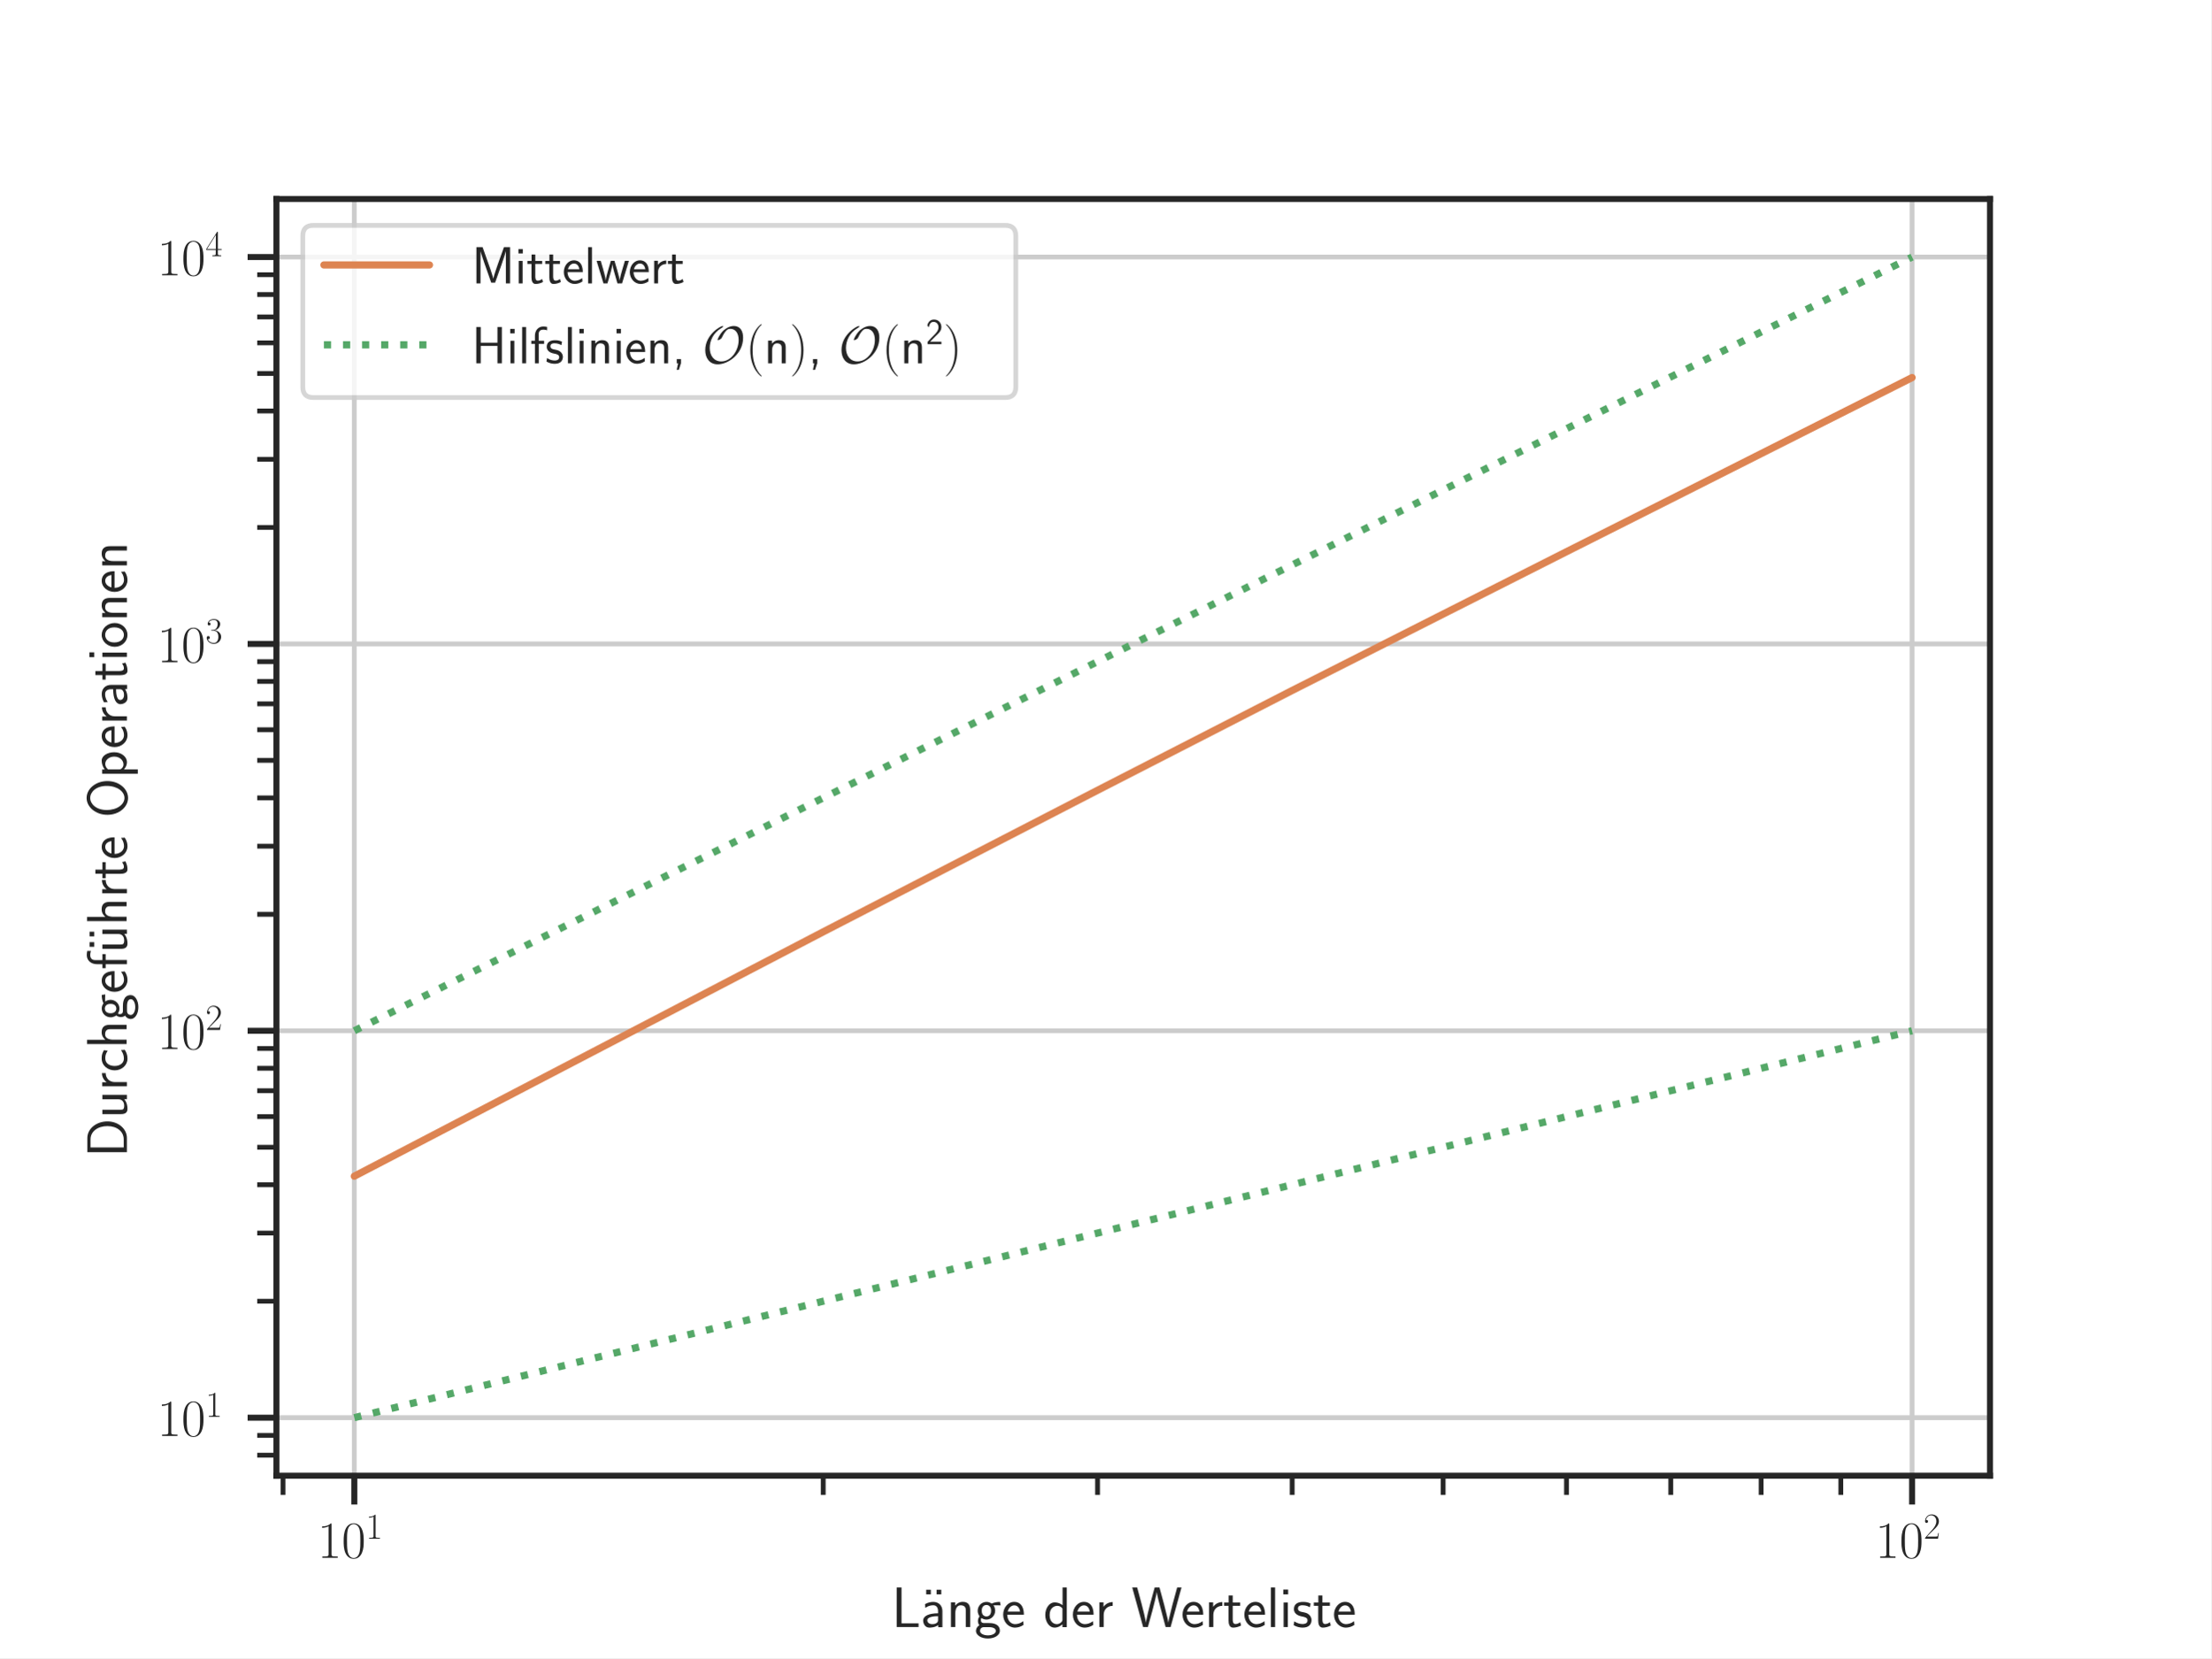
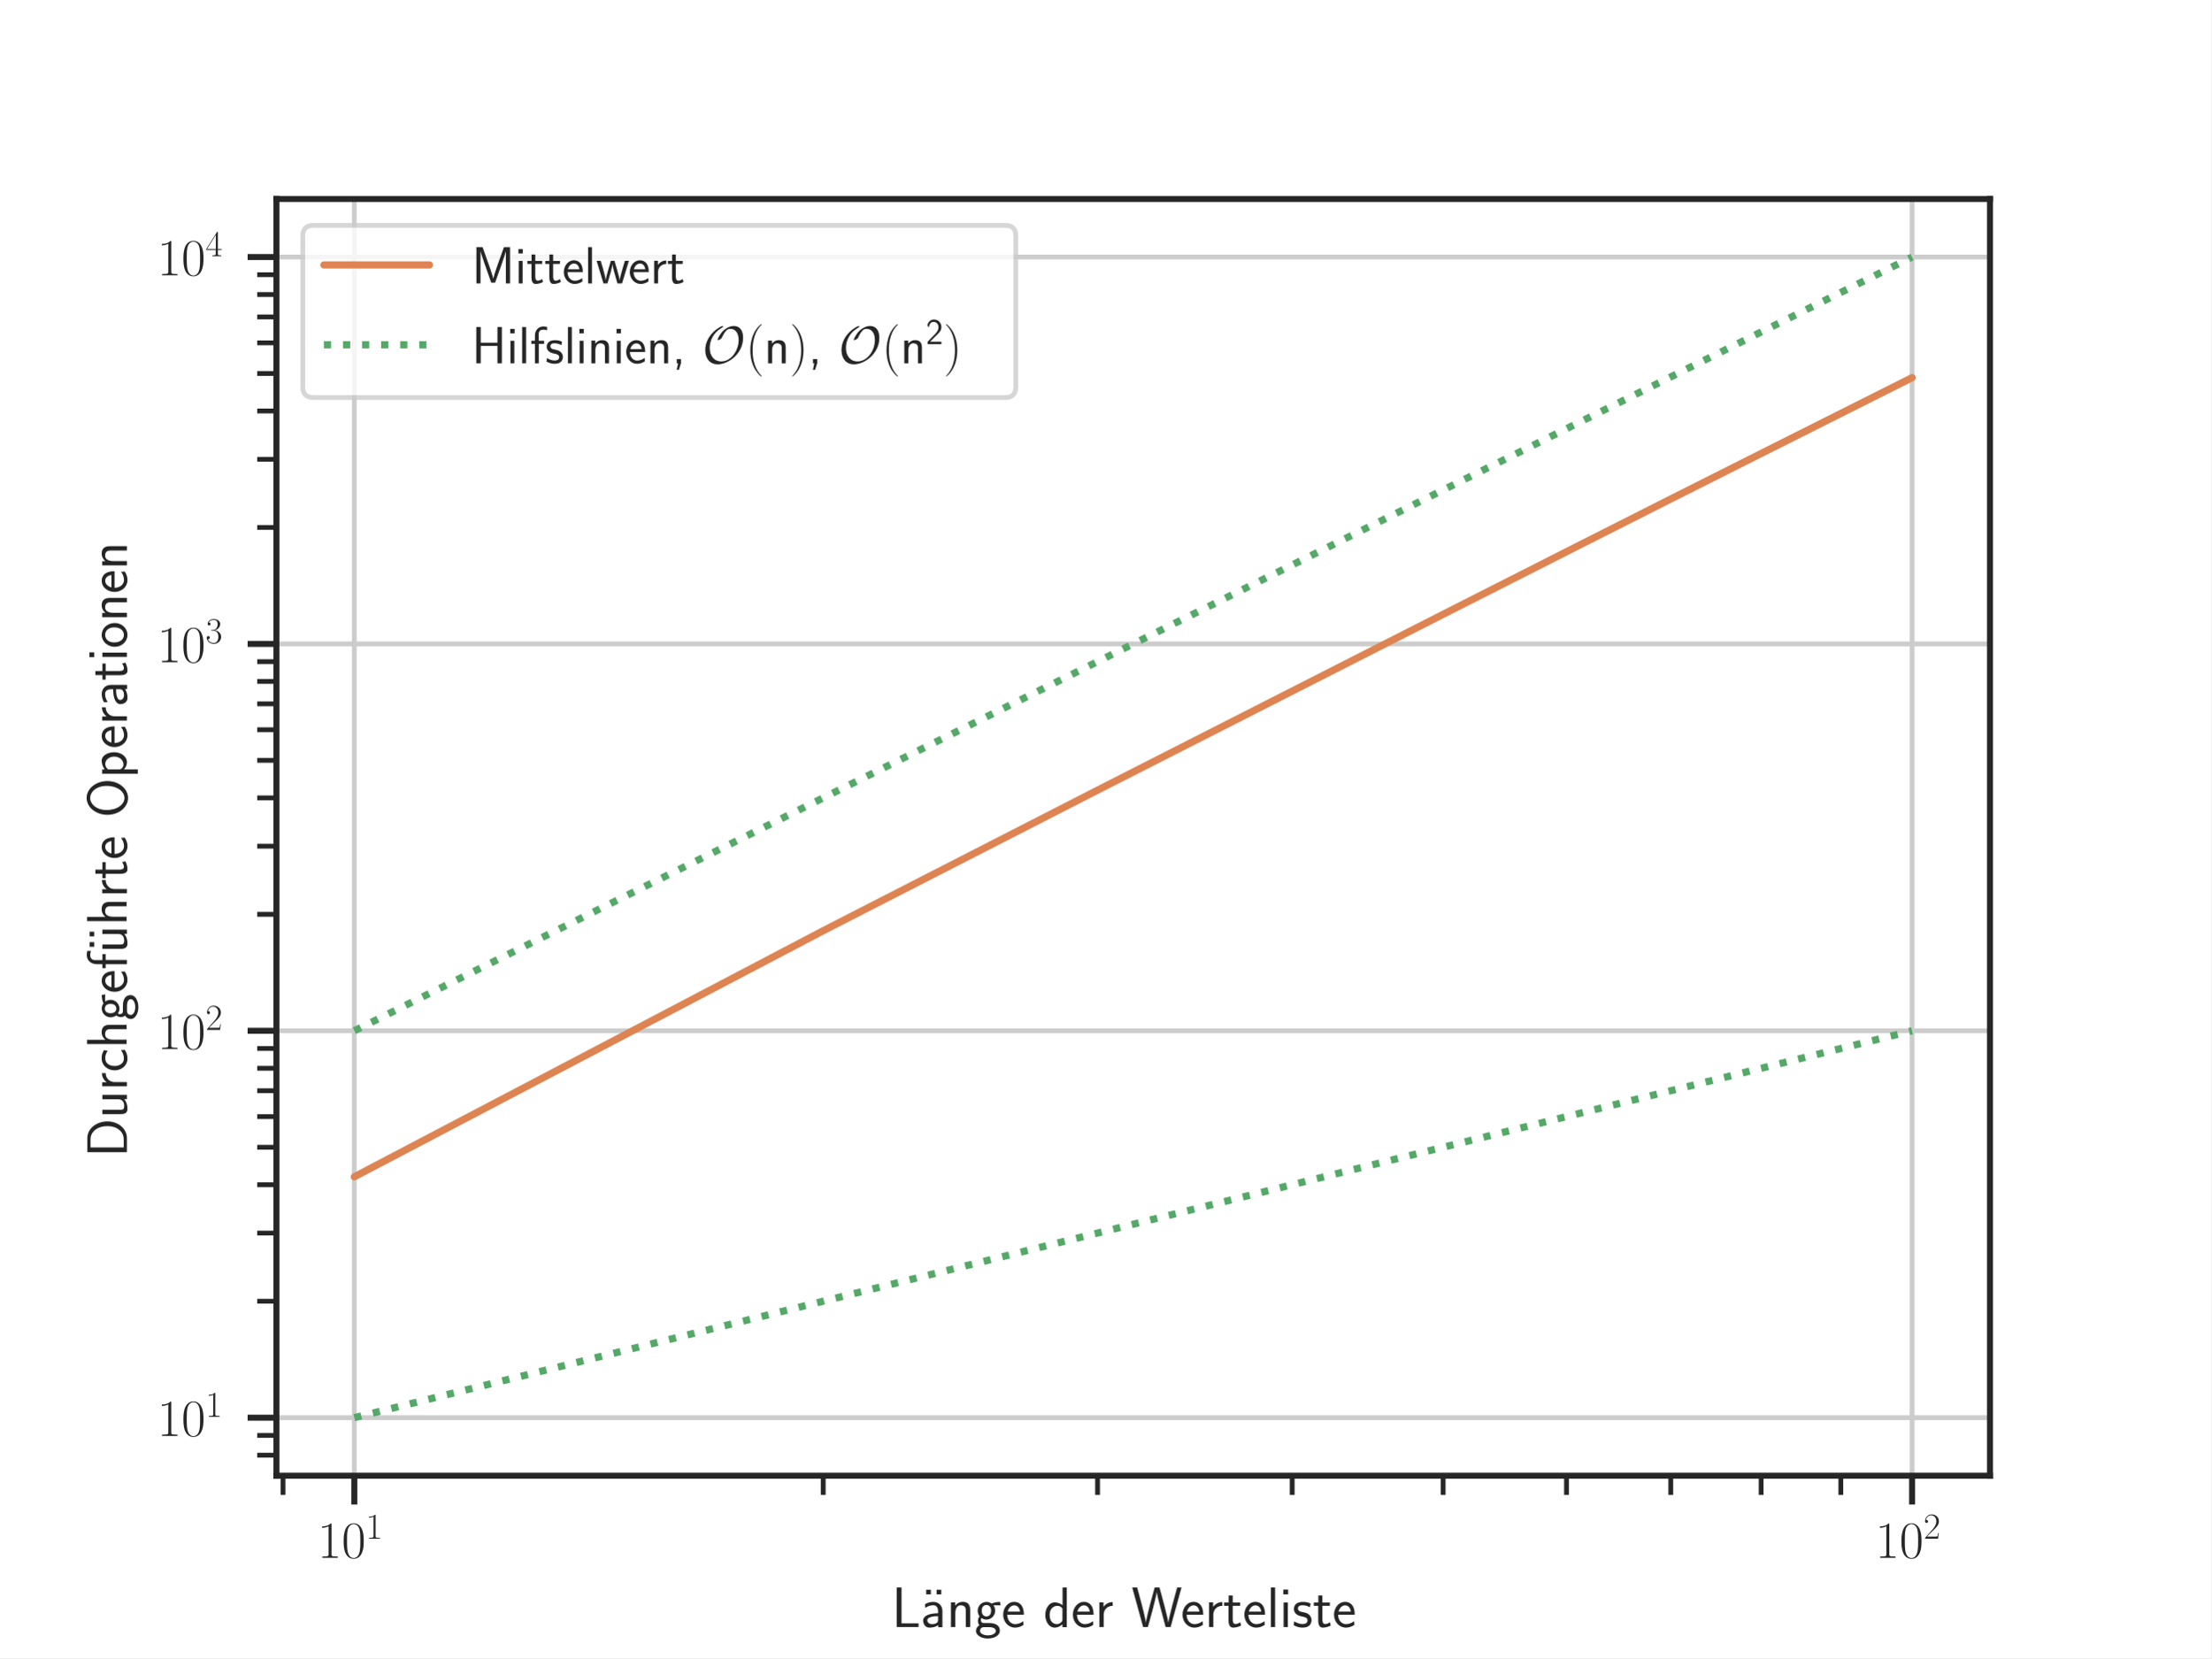
<svg xmlns="http://www.w3.org/2000/svg" xmlns:xlink="http://www.w3.org/1999/xlink" width="460.8pt" height="345.6pt" viewBox="0 0 460.8 345.6" version="1.1">
  <defs>
    <style type="text/css">*{stroke-linejoin: round; stroke-linecap: butt}</style>
  </defs>
  <g id="figure_1">
    <g id="patch_1">
      <path d="M 0 345.6  L 460.8 345.6  L 460.8 0  L 0 0  z " style="fill: #ffffff" />
    </g>
    <g id="axes_1">
      <g id="patch_2">
        <path d="M 57.6 307.584  L 414.72 307.584  L 414.72 41.472  L 57.6 41.472  z " style="fill: #ffffff" />
      </g>
      <g id="matplotlib.axis_1">
        <g id="xtick_1">
          <g id="line2d_1">
-             <path d="M 73.833 307.584  L 73.833 41.472  " clip-path="url(#pae0d0ac0ae)" style="fill: none; stroke: #cccccc; stroke-linecap: round" />
+             <path d="M 73.833 307.584  L 73.833 41.472  " clip-path="url(#p2b24aa5ad0)" style="fill: none; stroke: #cccccc; stroke-linecap: round" />
          </g>
          <g id="line2d_2">
            <defs>
-               <path id="m2b726e25e9" d="M 0 0  L 0 6  " style="stroke: #262626; stroke-width: 1.25" />
-             </defs>
-             <g>
-               <use xlink:href="#m2b726e25e9" x="73.833" y="307.584" style="fill: #262626; stroke: #262626; stroke-width: 1.25" />
+               <path id="m8040b591e9" d="M 0 0  L 0 6  " style="stroke: #262626; stroke-width: 1.25" />
+             </defs>
+             <g>
+               <use xlink:href="#m8040b591e9" x="73.833" y="307.584" style="fill: #262626; stroke: #262626; stroke-width: 1.25" />
            </g>
          </g>
          <g id="text_1">
            <g style="fill: #262626" transform="translate(66.16909 324.6943) scale(0.11 -0.11)">
              <defs>
                <path id="CMR17-31" d="M 1702 4058  C 1702 4192 1696 4192 1606 4192  C 1357 3916 979 3827 621 3827  C 602 3827 570 3827 563 3808  C 557 3795 557 3782 557 3648  C 755 3648 1088 3686 1344 3839  L 1344 461  C 1344 236 1331 160 781 160  L 589 160  L 589 0  C 896 0 1216 0 1523 0  C 1830 0 2150 0 2458 0  L 2458 160  L 2266 160  C 1715 160 1702 230 1702 458  L 1702 4058  z " transform="scale(0.015625)" />
                <path id="CMR17-30" d="M 2688 2025  C 2688 2416 2682 3080 2413 3591  C 2176 4039 1798 4198 1466 4198  C 1158 4198 768 4058 525 3597  C 269 3118 243 2524 243 2025  C 243 1661 250 1106 448 619  C 723 -39 1216 -128 1466 -128  C 1760 -128 2208 -7 2470 600  C 2662 1042 2688 1559 2688 2025  z M 1466 -26  C 1056 -26 813 325 723 812  C 653 1188 653 1738 653 2096  C 653 2588 653 2997 736 3387  C 858 3929 1216 4096 1466 4096  C 1728 4096 2067 3923 2189 3400  C 2272 3036 2278 2607 2278 2096  C 2278 1680 2278 1169 2202 792  C 2067 95 1690 -26 1466 -26  z " transform="scale(0.015625)" />
              </defs>
              <use xlink:href="#CMR17-31" transform="scale(0.996264)" />
              <use xlink:href="#CMR17-30" transform="translate(45.69048 0) scale(0.996264)" />
              <use xlink:href="#CMR17-31" transform="translate(91.38095 36.15364) scale(0.697382)" />
            </g>
          </g>
        </g>
        <g id="xtick_2">
          <g id="line2d_3">
-             <path d="M 398.487 307.584  L 398.487 41.472  " clip-path="url(#pae0d0ac0ae)" style="fill: none; stroke: #cccccc; stroke-linecap: round" />
+             <path d="M 398.487 307.584  L 398.487 41.472  " clip-path="url(#p2b24aa5ad0)" style="fill: none; stroke: #cccccc; stroke-linecap: round" />
          </g>
          <g id="line2d_4">
            <g>
-               <use xlink:href="#m2b726e25e9" x="398.487" y="307.584" style="fill: #262626; stroke: #262626; stroke-width: 1.25" />
+               <use xlink:href="#m8040b591e9" x="398.487" y="307.584" style="fill: #262626; stroke: #262626; stroke-width: 1.25" />
            </g>
          </g>
          <g id="text_2">
            <g style="fill: #262626" transform="translate(390.8236 324.6943) scale(0.11 -0.11)">
              <defs>
                <path id="CMR17-32" d="M 2669 989  L 2554 989  C 2490 536 2438 459 2413 420  C 2381 369 1920 369 1830 369  L 602 369  C 832 619 1280 1072 1824 1597  C 2214 1967 2669 2402 2669 3035  C 2669 3790 2067 4224 1395 4224  C 691 4224 262 3604 262 3030  C 262 2780 448 2748 525 2748  C 589 2748 781 2787 781 3010  C 781 3207 614 3264 525 3264  C 486 3264 448 3258 422 3245  C 544 3790 915 4058 1306 4058  C 1862 4058 2227 3617 2227 3035  C 2227 2479 1901 2000 1536 1584  L 262 146  L 262 0  L 2515 0  L 2669 989  z " transform="scale(0.015625)" />
              </defs>
              <use xlink:href="#CMR17-31" transform="scale(0.996264)" />
              <use xlink:href="#CMR17-30" transform="translate(45.69048 0) scale(0.996264)" />
              <use xlink:href="#CMR17-32" transform="translate(91.38095 36.15364) scale(0.697382)" />
            </g>
          </g>
        </g>
        <g id="xtick_3">
          <g id="line2d_5">
            <defs>
-               <path id="m1140e0ce17" d="M 0 0  L 0 4  " style="stroke: #262626" />
-             </defs>
-             <g>
-               <use xlink:href="#m1140e0ce17" x="58.977" y="307.584" style="fill: #262626; stroke: #262626" />
+               <path id="me8a995280f" d="M 0 0  L 0 4  " style="stroke: #262626" />
+             </defs>
+             <g>
+               <use xlink:href="#me8a995280f" x="58.977" y="307.584" style="fill: #262626; stroke: #262626" />
            </g>
          </g>
        </g>
        <g id="xtick_4">
          <g id="line2d_6">
            <g>
-               <use xlink:href="#m1140e0ce17" x="171.563" y="307.584" style="fill: #262626; stroke: #262626" />
+               <use xlink:href="#me8a995280f" x="171.563" y="307.584" style="fill: #262626; stroke: #262626" />
            </g>
          </g>
        </g>
        <g id="xtick_5">
          <g id="line2d_7">
            <g>
-               <use xlink:href="#m1140e0ce17" x="228.732" y="307.584" style="fill: #262626; stroke: #262626" />
+               <use xlink:href="#me8a995280f" x="228.732" y="307.584" style="fill: #262626; stroke: #262626" />
            </g>
          </g>
        </g>
        <g id="xtick_6">
          <g id="line2d_8">
            <g>
-               <use xlink:href="#m1140e0ce17" x="269.294" y="307.584" style="fill: #262626; stroke: #262626" />
+               <use xlink:href="#me8a995280f" x="269.294" y="307.584" style="fill: #262626; stroke: #262626" />
            </g>
          </g>
        </g>
        <g id="xtick_7">
          <g id="line2d_9">
            <g>
-               <use xlink:href="#m1140e0ce17" x="300.757" y="307.584" style="fill: #262626; stroke: #262626" />
+               <use xlink:href="#me8a995280f" x="300.757" y="307.584" style="fill: #262626; stroke: #262626" />
            </g>
          </g>
        </g>
        <g id="xtick_8">
          <g id="line2d_10">
            <g>
-               <use xlink:href="#m1140e0ce17" x="326.463" y="307.584" style="fill: #262626; stroke: #262626" />
+               <use xlink:href="#me8a995280f" x="326.463" y="307.584" style="fill: #262626; stroke: #262626" />
            </g>
          </g>
        </g>
        <g id="xtick_9">
          <g id="line2d_11">
            <g>
-               <use xlink:href="#m1140e0ce17" x="348.198" y="307.584" style="fill: #262626; stroke: #262626" />
+               <use xlink:href="#me8a995280f" x="348.198" y="307.584" style="fill: #262626; stroke: #262626" />
            </g>
          </g>
        </g>
        <g id="xtick_10">
          <g id="line2d_12">
            <g>
-               <use xlink:href="#m1140e0ce17" x="367.025" y="307.584" style="fill: #262626; stroke: #262626" />
+               <use xlink:href="#me8a995280f" x="367.025" y="307.584" style="fill: #262626; stroke: #262626" />
            </g>
          </g>
        </g>
        <g id="xtick_11">
          <g id="line2d_13">
            <g>
-               <use xlink:href="#m1140e0ce17" x="383.632" y="307.584" style="fill: #262626; stroke: #262626" />
+               <use xlink:href="#me8a995280f" x="383.632" y="307.584" style="fill: #262626; stroke: #262626" />
            </g>
          </g>
        </g>
        <g id="text_3">
          <g style="fill: #262626" transform="translate(185.823 339.1274) scale(0.12 -0.12)">
            <defs>
              <path id="CMSS17-4c" d="M 1670 414  C 1594 414 1517 414 1440 414  L 1101 414  L 1101 4416  L 563 4416  L 563 0  L 3002 0  L 3002 414  L 1670 414  z " transform="scale(0.015625)" />
              <path id="CMSS17-7f" d="M 1178 4164  L 659 4164  L 659 3648  L 1178 3648  L 1178 4164  z M 2342 4164  L 1824 4164  L 1824 3648  L 2342 3648  L 2342 4164  z " transform="scale(0.015625)" />
              <path id="CMSS17-61" d="M 2406 1791  C 2406 2392 1978 2808 1402 2808  C 1120 2808 813 2757 461 2553  L 499 2135  C 659 2248 934 2432 1395 2432  C 1722 2432 1920 2180 1920 1782  L 1920 1536  C 896 1536 256 1238 256 726  C 256 461 416 -64 947 -64  C 1043 -64 1562 -64 1933 217  L 1933 -19  L 2406 -19  L 2406 1791  z M 1920 816  C 1920 701 1920 548 1728 434  C 1562 325 1350 325 1261 325  C 941 325 723 511 723 744  C 723 1211 1722 1211 1920 1211  L 1920 816  z " transform="scale(0.015625)" />
              <path id="CMSS17-6e" d="M 2618 1877  C 2618 2283 2522 2816 1798 2816  C 1389 2816 1120 2606 941 2389  L 941 2758  L 474 2758  L 474 0  L 960 0  L 960 1559  C 960 1964 1114 2428 1549 2428  C 2112 2428 2131 2048 2131 1829  L 2131 0  L 2618 0  L 2618 1877  z " transform="scale(0.015625)" />
              <path id="CMSS17-67" d="M 2848 2808  C 2483 2808 2170 2738 1914 2617  C 1702 2777 1485 2808 1338 2808  C 781 2808 358 2349 358 1814  C 358 1468 550 1207 563 1195  C 448 1035 384 863 384 672  C 384 448 474 289 544 200  C 211 -3 166 -314 166 -435  C 166 -898 749 -1280 1498 -1280  C 2253 -1280 2835 -898 2835 -428  C 2835 448 1856 448 1587 448  L 1069 448  C 973 448 717 448 717 791  C 717 921 774 1004 781 1010  C 877 940 1075 832 1338 832  C 1869 832 2310 1278 2310 1827  C 2310 2132 2170 2355 2112 2432  L 2131 2432  C 2150 2432 2419 2432 2515 2432  C 2720 2432 2739 2429 2918 2419  L 2848 2808  z M 1338 1182  C 1120 1182 813 1315 813 1823  C 813 2375 1165 2464 1331 2464  C 1549 2464 1856 2331 1856 1823  C 1856 1271 1504 1182 1338 1182  z M 1581 -10  C 1734 -10 2381 -10 2381 -442  C 2381 -714 1984 -929 1504 -929  C 1018 -929 621 -720 621 -435  C 621 -403 621 -10 1062 -10  L 1581 -10  z " transform="scale(0.015625)" />
              <path id="CMSS17-65" d="M 2502 1377  C 2502 1590 2490 2003 2285 2345  C 2061 2713 1696 2816 1421 2816  C 755 2816 192 2188 192 1375  C 192 582 774 -64 1510 -64  C 1798 -64 2150 19 2470 248  C 2470 274 2458 414 2451 420  C 2451 433 2432 630 2432 656  C 2125 407 1773 325 1517 325  C 1107 325 666 667 646 1377  L 2502 1377  z M 698 1728  C 781 2084 1062 2421 1421 2421  C 1517 2421 1965 2421 2080 1728  L 698 1728  z " transform="scale(0.015625)" />
              <path id="CMSS17-64" d="M 2611 4416  L 2138 4416  L 2138 2438  C 1939 2603 1613 2756 1254 2756  C 672 2756 211 2131 211 1347  C 211 562 666 -64 1235 -64  C 1677 -64 1971 172 2125 306  L 2125 -13  L 2611 -13  L 2611 4416  z M 2125 836  C 2125 747 2125 653 1926 482  C 1798 375 1645 325 1498 325  C 1152 325 698 576 698 1340  C 698 2134 1210 2368 1562 2368  C 1798 2368 1990 2254 2125 2065  L 2125 836  z " transform="scale(0.015625)" />
              <path id="CMSS17-72" d="M 954 1363  C 954 1965 1395 2368 1958 2368  L 1958 2789  C 1549 2789 1165 2585 934 2253  L 934 2758  L 480 2758  L 480 0  L 954 0  L 954 1363  z " transform="scale(0.015625)" />
              <path id="CMSS17-57" d="M 5581 4416  L 5094 4416  L 4557 2437  C 4474 2118 4397 1801 4320 1482  C 4205 1011 4122 681 4109 515  L 4102 515  C 4090 687 4006 1049 3904 1457  C 3827 1795 3744 2131 3654 2462  L 3123 4416  L 2586 4416  L 2080 2562  L 1824 1549  C 1632 747 1626 632 1613 505  L 1606 505  C 1606 543 1581 753 1402 1498  C 1312 1868 1222 2244 1126 2601  L 634 4416  L 83 4416  L 1299 0  L 1830 0  L 2336 1839  L 2592 2851  C 2765 3564 2803 3742 2816 3901  L 2822 3901  C 2822 3876 2880 3474 3130 2545  L 3808 0  L 4365 0  L 5581 4416  z " transform="scale(0.015625)" />
              <path id="CMSS17-74" d="M 1069 2368  L 1901 2368  L 1901 2737  L 1069 2737  L 1069 3520  L 614 3520  L 614 2737  L 109 2737  L 109 2368  L 602 2368  L 602 749  C 602 384 685 -64 1107 -64  C 1427 -64 1722 25 2003 172  L 1901 548  C 1747 414 1562 337 1363 337  C 1082 337 1069 696 1069 856  L 1069 2368  z " transform="scale(0.015625)" />
              <path id="CMSS17-6c" d="M 947 4416  L 474 4416  L 474 0  L 947 0  L 947 4416  z " transform="scale(0.015625)" />
              <path id="CMSS17-69" d="M 979 4183  L 442 4183  L 442 3648  L 979 3648  L 979 4183  z M 947 2739  L 474 2739  L 474 0  L 947 0  L 947 2739  z " transform="scale(0.015625)" />
              <path id="CMSS17-73" d="M 2061 2627  C 1683 2807 1389 2807 1197 2807  C 742 2807 198 2648 198 2003  C 198 1359 902 1218 1094 1179  C 1389 1122 1715 1058 1715 740  C 1715 337 1254 337 1171 337  C 915 337 563 407 243 638  L 166 210  C 531 0 883 -64 1178 -64  C 1965 -64 2163 416 2163 781  C 2163 1094 1984 1305 1862 1401  C 1651 1568 1574 1587 1050 1696  C 960 1709 646 1779 646 2066  C 646 2432 1050 2432 1139 2432  C 1555 2432 1811 2303 1984 2208  L 2061 2627  z " transform="scale(0.015625)" />
            </defs>
            <use xlink:href="#CMSS17-4c" transform="scale(0.996264)" />
            <use xlink:href="#CMSS17-7f" transform="translate(49.72625 0) scale(0.996264)" />
            <use xlink:href="#CMSS17-61" transform="translate(50.68711 0) scale(0.996264)" />
            <use xlink:href="#CMSS17-6e" transform="translate(95.60903 0) scale(0.996264)" />
            <use xlink:href="#CMSS17-67" transform="translate(143.814 0) scale(0.996264)" />
            <use xlink:href="#CMSS17-65" transform="translate(190.6576 0) scale(0.996264)" />
            <use xlink:href="#CMSS17-64" transform="translate(263.5255 0) scale(0.996264)" />
            <use xlink:href="#CMSS17-65" transform="translate(311.7305 0) scale(0.996264)" />
            <use xlink:href="#CMSS17-72" transform="translate(353.3693 0) scale(0.996264)" />
            <use xlink:href="#CMSS17-57" transform="translate(416.5082 0) scale(0.996264)" />
            <use xlink:href="#CMSS17-65" transform="translate(502.1479 0) scale(0.996264)" />
            <use xlink:href="#CMSS17-72" transform="translate(543.7867 0) scale(0.996264)" />
            <use xlink:href="#CMSS17-74" transform="translate(575.6965 0) scale(0.996264)" />
            <use xlink:href="#CMSS17-65" transform="translate(609.5281 0) scale(0.996264)" />
            <use xlink:href="#CMSS17-6c" transform="translate(651.1669 0) scale(0.996264)" />
            <use xlink:href="#CMSS17-69" transform="translate(673.3476 0) scale(0.996264)" />
            <use xlink:href="#CMSS17-73" transform="translate(695.5283 0) scale(0.996264)" />
            <use xlink:href="#CMSS17-74" transform="translate(731.4419 0) scale(0.996264)" />
            <use xlink:href="#CMSS17-65" transform="translate(765.2734 0) scale(0.996264)" />
          </g>
        </g>
      </g>
      <g id="matplotlib.axis_2">
        <g id="ytick_1">
          <g id="line2d_14">
-             <path d="M 57.6 295.488  L 414.72 295.488  " clip-path="url(#pae0d0ac0ae)" style="fill: none; stroke: #cccccc; stroke-linecap: round" />
+             <path d="M 57.6 295.488  L 414.72 295.488  " clip-path="url(#p2b24aa5ad0)" style="fill: none; stroke: #cccccc; stroke-linecap: round" />
          </g>
          <g id="line2d_15">
            <defs>
-               <path id="m6cd5591ab8" d="M 0 0  L -6 0  " style="stroke: #262626; stroke-width: 1.25" />
-             </defs>
-             <g>
-               <use xlink:href="#m6cd5591ab8" x="57.6" y="295.488" style="fill: #262626; stroke: #262626; stroke-width: 1.25" />
+               <path id="m4ab00b9a6b" d="M 0 0  L -6 0  " style="stroke: #262626; stroke-width: 1.25" />
+             </defs>
+             <g>
+               <use xlink:href="#m4ab00b9a6b" x="57.6" y="295.488" style="fill: #262626; stroke: #262626; stroke-width: 1.25" />
            </g>
          </g>
          <g id="text_4">
            <g style="fill: #262626" transform="translate(32.77273 299.2932) scale(0.11 -0.11)">
              <use xlink:href="#CMR17-31" transform="scale(0.996264)" />
              <use xlink:href="#CMR17-30" transform="translate(45.69048 0) scale(0.996264)" />
              <use xlink:href="#CMR17-31" transform="translate(91.38095 36.15364) scale(0.697382)" />
            </g>
          </g>
        </g>
        <g id="ytick_2">
          <g id="line2d_16">
-             <path d="M 57.6 214.848  L 414.72 214.848  " clip-path="url(#pae0d0ac0ae)" style="fill: none; stroke: #cccccc; stroke-linecap: round" />
+             <path d="M 57.6 214.848  L 414.72 214.848  " clip-path="url(#p2b24aa5ad0)" style="fill: none; stroke: #cccccc; stroke-linecap: round" />
          </g>
          <g id="line2d_17">
            <g>
-               <use xlink:href="#m6cd5591ab8" x="57.6" y="214.848" style="fill: #262626; stroke: #262626; stroke-width: 1.25" />
+               <use xlink:href="#m4ab00b9a6b" x="57.6" y="214.848" style="fill: #262626; stroke: #262626; stroke-width: 1.25" />
            </g>
          </g>
          <g id="text_5">
            <g style="fill: #262626" transform="translate(32.77273 218.6532) scale(0.11 -0.11)">
              <use xlink:href="#CMR17-31" transform="scale(0.996264)" />
              <use xlink:href="#CMR17-30" transform="translate(45.69048 0) scale(0.996264)" />
              <use xlink:href="#CMR17-32" transform="translate(91.38095 36.15364) scale(0.697382)" />
            </g>
          </g>
        </g>
        <g id="ytick_3">
          <g id="line2d_18">
-             <path d="M 57.6 134.208  L 414.72 134.208  " clip-path="url(#pae0d0ac0ae)" style="fill: none; stroke: #cccccc; stroke-linecap: round" />
+             <path d="M 57.6 134.208  L 414.72 134.208  " clip-path="url(#p2b24aa5ad0)" style="fill: none; stroke: #cccccc; stroke-linecap: round" />
          </g>
          <g id="line2d_19">
            <g>
-               <use xlink:href="#m6cd5591ab8" x="57.6" y="134.208" style="fill: #262626; stroke: #262626; stroke-width: 1.25" />
+               <use xlink:href="#m4ab00b9a6b" x="57.6" y="134.208" style="fill: #262626; stroke: #262626; stroke-width: 1.25" />
            </g>
          </g>
          <g id="text_6">
            <g style="fill: #262626" transform="translate(32.77273 138.0132) scale(0.11 -0.11)">
              <defs>
                <path id="CMR17-33" d="M 1414 2157  C 1984 2157 2234 1662 2234 1090  C 2234 320 1824 25 1453 25  C 1114 25 563 194 390 693  C 422 680 454 680 486 680  C 640 680 755 782 755 948  C 755 1133 614 1216 486 1216  C 378 1216 211 1165 211 926  C 211 335 787 -128 1466 -128  C 2176 -128 2720 430 2720 1085  C 2720 1707 2208 2157 1600 2227  C 2086 2328 2554 2756 2554 3329  C 2554 3820 2048 4179 1472 4179  C 890 4179 378 3829 378 3329  C 378 3110 544 3072 627 3072  C 762 3072 877 3155 877 3321  C 877 3486 762 3569 627 3569  C 602 3569 570 3569 544 3557  C 730 3959 1235 4032 1459 4032  C 1683 4032 2106 3925 2106 3320  C 2106 3143 2080 2828 1862 2550  C 1670 2304 1453 2304 1242 2284  C 1210 2284 1062 2269 1037 2269  C 992 2263 966 2257 966 2208  C 966 2163 973 2157 1101 2157  L 1414 2157  z " transform="scale(0.015625)" />
              </defs>
              <use xlink:href="#CMR17-31" transform="scale(0.996264)" />
              <use xlink:href="#CMR17-30" transform="translate(45.69048 0) scale(0.996264)" />
              <use xlink:href="#CMR17-33" transform="translate(91.38095 36.15364) scale(0.697382)" />
            </g>
          </g>
        </g>
        <g id="ytick_4">
          <g id="line2d_20">
-             <path d="M 57.6 53.568  L 414.72 53.568  " clip-path="url(#pae0d0ac0ae)" style="fill: none; stroke: #cccccc; stroke-linecap: round" />
+             <path d="M 57.6 53.568  L 414.72 53.568  " clip-path="url(#p2b24aa5ad0)" style="fill: none; stroke: #cccccc; stroke-linecap: round" />
          </g>
          <g id="line2d_21">
            <g>
-               <use xlink:href="#m6cd5591ab8" x="57.6" y="53.568" style="fill: #262626; stroke: #262626; stroke-width: 1.25" />
+               <use xlink:href="#m4ab00b9a6b" x="57.6" y="53.568" style="fill: #262626; stroke: #262626; stroke-width: 1.25" />
            </g>
          </g>
          <g id="text_7">
            <g style="fill: #262626" transform="translate(32.77273 57.37317) scale(0.11 -0.11)">
              <defs>
                <path id="CMR17-34" d="M 2150 4122  C 2150 4256 2144 4256 2029 4256  L 128 1254  L 128 1088  L 1779 1088  L 1779 457  C 1779 224 1766 160 1318 160  L 1197 160  L 1197 0  C 1402 0 1747 0 1965 0  C 2182 0 2528 0 2733 0  L 2733 160  L 2611 160  C 2163 160 2150 224 2150 457  L 2150 1088  L 2803 1088  L 2803 1254  L 2150 1254  L 2150 4122  z M 1798 3703  L 1798 1254  L 256 1254  L 1798 3703  z " transform="scale(0.015625)" />
              </defs>
              <use xlink:href="#CMR17-31" transform="scale(0.996264)" />
              <use xlink:href="#CMR17-30" transform="translate(45.69048 0) scale(0.996264)" />
              <use xlink:href="#CMR17-34" transform="translate(91.38095 36.15364) scale(0.697382)" />
            </g>
          </g>
        </g>
        <g id="ytick_5">
          <g id="line2d_22">
            <defs>
-               <path id="m2da4a55133" d="M 0 0  L -4 0  " style="stroke: #262626" />
-             </defs>
-             <g>
-               <use xlink:href="#m2da4a55133" x="57.6" y="303.303" style="fill: #262626; stroke: #262626" />
+               <path id="m36059d35f3" d="M 0 0  L -4 0  " style="stroke: #262626" />
+             </defs>
+             <g>
+               <use xlink:href="#m36059d35f3" x="57.6" y="303.303" style="fill: #262626; stroke: #262626" />
            </g>
          </g>
        </g>
        <g id="ytick_6">
          <g id="line2d_23">
            <g>
-               <use xlink:href="#m2da4a55133" x="57.6" y="299.178" style="fill: #262626; stroke: #262626" />
+               <use xlink:href="#m36059d35f3" x="57.6" y="299.178" style="fill: #262626; stroke: #262626" />
            </g>
          </g>
        </g>
        <g id="ytick_7">
          <g id="line2d_24">
            <g>
-               <use xlink:href="#m2da4a55133" x="57.6" y="271.213" style="fill: #262626; stroke: #262626" />
+               <use xlink:href="#m36059d35f3" x="57.6" y="271.213" style="fill: #262626; stroke: #262626" />
            </g>
          </g>
        </g>
        <g id="ytick_8">
          <g id="line2d_25">
            <g>
-               <use xlink:href="#m2da4a55133" x="57.6" y="257.013" style="fill: #262626; stroke: #262626" />
+               <use xlink:href="#m36059d35f3" x="57.6" y="257.013" style="fill: #262626; stroke: #262626" />
            </g>
          </g>
        </g>
        <g id="ytick_9">
          <g id="line2d_26">
            <g>
-               <use xlink:href="#m2da4a55133" x="57.6" y="246.938" style="fill: #262626; stroke: #262626" />
+               <use xlink:href="#m36059d35f3" x="57.6" y="246.938" style="fill: #262626; stroke: #262626" />
            </g>
          </g>
        </g>
        <g id="ytick_10">
          <g id="line2d_27">
            <g>
-               <use xlink:href="#m2da4a55133" x="57.6" y="239.123" style="fill: #262626; stroke: #262626" />
+               <use xlink:href="#m36059d35f3" x="57.6" y="239.123" style="fill: #262626; stroke: #262626" />
            </g>
          </g>
        </g>
        <g id="ytick_11">
          <g id="line2d_28">
            <g>
-               <use xlink:href="#m2da4a55133" x="57.6" y="232.738" style="fill: #262626; stroke: #262626" />
+               <use xlink:href="#m36059d35f3" x="57.6" y="232.738" style="fill: #262626; stroke: #262626" />
            </g>
          </g>
        </g>
        <g id="ytick_12">
          <g id="line2d_29">
            <g>
-               <use xlink:href="#m2da4a55133" x="57.6" y="227.339" style="fill: #262626; stroke: #262626" />
+               <use xlink:href="#m36059d35f3" x="57.6" y="227.339" style="fill: #262626; stroke: #262626" />
            </g>
          </g>
        </g>
        <g id="ytick_13">
          <g id="line2d_30">
            <g>
-               <use xlink:href="#m2da4a55133" x="57.6" y="222.663" style="fill: #262626; stroke: #262626" />
+               <use xlink:href="#m36059d35f3" x="57.6" y="222.663" style="fill: #262626; stroke: #262626" />
            </g>
          </g>
        </g>
        <g id="ytick_14">
          <g id="line2d_31">
            <g>
-               <use xlink:href="#m2da4a55133" x="57.6" y="218.538" style="fill: #262626; stroke: #262626" />
+               <use xlink:href="#m36059d35f3" x="57.6" y="218.538" style="fill: #262626; stroke: #262626" />
            </g>
          </g>
        </g>
        <g id="ytick_15">
          <g id="line2d_32">
            <g>
-               <use xlink:href="#m2da4a55133" x="57.6" y="190.573" style="fill: #262626; stroke: #262626" />
+               <use xlink:href="#m36059d35f3" x="57.6" y="190.573" style="fill: #262626; stroke: #262626" />
            </g>
          </g>
        </g>
        <g id="ytick_16">
          <g id="line2d_33">
            <g>
-               <use xlink:href="#m2da4a55133" x="57.6" y="176.373" style="fill: #262626; stroke: #262626" />
+               <use xlink:href="#m36059d35f3" x="57.6" y="176.373" style="fill: #262626; stroke: #262626" />
            </g>
          </g>
        </g>
        <g id="ytick_17">
          <g id="line2d_34">
            <g>
-               <use xlink:href="#m2da4a55133" x="57.6" y="166.298" style="fill: #262626; stroke: #262626" />
+               <use xlink:href="#m36059d35f3" x="57.6" y="166.298" style="fill: #262626; stroke: #262626" />
            </g>
          </g>
        </g>
        <g id="ytick_18">
          <g id="line2d_35">
            <g>
-               <use xlink:href="#m2da4a55133" x="57.6" y="158.483" style="fill: #262626; stroke: #262626" />
+               <use xlink:href="#m36059d35f3" x="57.6" y="158.483" style="fill: #262626; stroke: #262626" />
            </g>
          </g>
        </g>
        <g id="ytick_19">
          <g id="line2d_36">
            <g>
-               <use xlink:href="#m2da4a55133" x="57.6" y="152.098" style="fill: #262626; stroke: #262626" />
+               <use xlink:href="#m36059d35f3" x="57.6" y="152.098" style="fill: #262626; stroke: #262626" />
            </g>
          </g>
        </g>
        <g id="ytick_20">
          <g id="line2d_37">
            <g>
-               <use xlink:href="#m2da4a55133" x="57.6" y="146.699" style="fill: #262626; stroke: #262626" />
+               <use xlink:href="#m36059d35f3" x="57.6" y="146.699" style="fill: #262626; stroke: #262626" />
            </g>
          </g>
        </g>
        <g id="ytick_21">
          <g id="line2d_38">
            <g>
-               <use xlink:href="#m2da4a55133" x="57.6" y="142.023" style="fill: #262626; stroke: #262626" />
+               <use xlink:href="#m36059d35f3" x="57.6" y="142.023" style="fill: #262626; stroke: #262626" />
            </g>
          </g>
        </g>
        <g id="ytick_22">
          <g id="line2d_39">
            <g>
-               <use xlink:href="#m2da4a55133" x="57.6" y="137.898" style="fill: #262626; stroke: #262626" />
+               <use xlink:href="#m36059d35f3" x="57.6" y="137.898" style="fill: #262626; stroke: #262626" />
            </g>
          </g>
        </g>
        <g id="ytick_23">
          <g id="line2d_40">
            <g>
-               <use xlink:href="#m2da4a55133" x="57.6" y="109.933" style="fill: #262626; stroke: #262626" />
+               <use xlink:href="#m36059d35f3" x="57.6" y="109.933" style="fill: #262626; stroke: #262626" />
            </g>
          </g>
        </g>
        <g id="ytick_24">
          <g id="line2d_41">
            <g>
-               <use xlink:href="#m2da4a55133" x="57.6" y="95.733" style="fill: #262626; stroke: #262626" />
+               <use xlink:href="#m36059d35f3" x="57.6" y="95.733" style="fill: #262626; stroke: #262626" />
            </g>
          </g>
        </g>
        <g id="ytick_25">
          <g id="line2d_42">
            <g>
-               <use xlink:href="#m2da4a55133" x="57.6" y="85.658" style="fill: #262626; stroke: #262626" />
+               <use xlink:href="#m36059d35f3" x="57.6" y="85.658" style="fill: #262626; stroke: #262626" />
            </g>
          </g>
        </g>
        <g id="ytick_26">
          <g id="line2d_43">
            <g>
-               <use xlink:href="#m2da4a55133" x="57.6" y="77.843" style="fill: #262626; stroke: #262626" />
+               <use xlink:href="#m36059d35f3" x="57.6" y="77.843" style="fill: #262626; stroke: #262626" />
            </g>
          </g>
        </g>
        <g id="ytick_27">
          <g id="line2d_44">
            <g>
-               <use xlink:href="#m2da4a55133" x="57.6" y="71.458" style="fill: #262626; stroke: #262626" />
+               <use xlink:href="#m36059d35f3" x="57.6" y="71.458" style="fill: #262626; stroke: #262626" />
            </g>
          </g>
        </g>
        <g id="ytick_28">
          <g id="line2d_45">
            <g>
-               <use xlink:href="#m2da4a55133" x="57.6" y="66.059" style="fill: #262626; stroke: #262626" />
+               <use xlink:href="#m36059d35f3" x="57.6" y="66.059" style="fill: #262626; stroke: #262626" />
            </g>
          </g>
        </g>
        <g id="ytick_29">
          <g id="line2d_46">
            <g>
-               <use xlink:href="#m2da4a55133" x="57.6" y="61.383" style="fill: #262626; stroke: #262626" />
+               <use xlink:href="#m36059d35f3" x="57.6" y="61.383" style="fill: #262626; stroke: #262626" />
            </g>
          </g>
        </g>
        <g id="ytick_30">
          <g id="line2d_47">
            <g>
-               <use xlink:href="#m2da4a55133" x="57.6" y="57.258" style="fill: #262626; stroke: #262626" />
+               <use xlink:href="#m36059d35f3" x="57.6" y="57.258" style="fill: #262626; stroke: #262626" />
            </g>
          </g>
        </g>
        <g id="text_8">
          <g style="fill: #262626" transform="translate(26.44813 241.2077) rotate(-90) scale(0.12 -0.12)">
            <defs>
              <path id="CMSS17-44" d="M 570 4416  L 570 0  L 2144 0  C 3194 0 4000 980 4000 2170  C 4000 3398 3194 4416 2144 4416  L 570 4416  z M 1094 357  L 1094 4059  L 2003 4059  C 2861 4059 3475 3277 3475 2170  C 3475 1107 2867 357 2003 357  L 1094 357  z " transform="scale(0.015625)" />
              <path id="CMSS17-75" d="M 2618 2739  L 2131 2739  L 2131 972  C 2131 498 1786 306 1421 306  C 998 306 960 447 960 709  L 960 2739  L 474 2739  L 474 678  C 474 179 646 -64 1088 -64  C 1306 -64 1798 -13 2144 306  L 2144 0  L 2618 0  L 2618 2739  z " transform="scale(0.015625)" />
              <path id="CMSS17-63" d="M 2464 2541  C 2464 2585 2170 2714 2093 2739  C 1882 2816 1613 2816 1542 2816  C 710 2816 211 2093 211 1363  C 211 595 768 -64 1517 -64  C 1946 -64 2253 76 2502 242  L 2464 664  C 2189 453 1869 337 1523 337  C 1024 337 698 774 698 1369  C 698 1831 909 2414 1549 2414  C 1901 2414 2099 2343 2394 2145  L 2464 2541  z " transform="scale(0.015625)" />
              <path id="CMSS17-68" d="M 2618 1891  C 2618 2292 2522 2820 1798 2820  C 1395 2820 1133 2623 947 2407  L 947 4448  L 474 4448  L 474 32  L 960 32  L 960 1573  C 960 1973 1114 2432 1549 2432  C 2112 2432 2131 2056 2131 1839  L 2131 32  L 2618 32  L 2618 1891  z " transform="scale(0.015625)" />
              <path id="CMSS17-66" d="M 1075 2368  L 1722 2368  L 1722 2737  L 1062 2737  L 1062 3559  C 1062 4014 1408 4092 1606 4092  C 1670 4092 1850 4092 2080 4009  L 2080 4429  C 1933 4461 1754 4480 1613 4480  C 1018 4480 602 3993 602 3359  L 602 2737  L 160 2737  L 160 2368  L 602 2368  L 602 0  L 1075 0  L 1075 2368  z " transform="scale(0.015625)" />
              <path id="CMSS17-4f" d="M 4096 2178  C 4096 3503 3219 4497 2214 4497  C 1210 4497 333 3497 333 2178  C 333 847 1222 -128 2214 -128  C 3206 -128 4096 847 4096 2178  z M 2214 273  C 1510 273 870 1057 870 2261  C 870 3433 1549 4096 2214 4096  C 2880 4096 3558 3433 3558 2261  C 3558 1051 2912 273 2214 273  z " transform="scale(0.015625)" />
              <path id="CMSS17-70" d="M 966 333  C 1178 129 1466 -5 1773 -5  C 2368 -5 2880 603 2880 1412  C 2880 2159 2496 2816 1946 2816  C 1626 2816 1242 2702 954 2472  L 954 2765  L 480 2765  L 480 -1216  L 966 -1216  L 966 333  z M 966 2100  C 1018 2176 1235 2415 1587 2415  C 2035 2415 2394 1960 2394 1412  C 2394 787 1958 384 1530 384  C 1402 384 1267 415 1139 523  C 966 674 966 768 966 857  L 966 2100  z " transform="scale(0.015625)" />
              <path id="CMSS17-6f" d="M 2829 1356  C 2829 2176 2221 2816 1504 2816  C 768 2816 173 2157 173 1356  C 173 544 787 -64 1498 -64  C 2227 -64 2829 563 2829 1356  z M 1504 337  C 1050 337 659 709 659 1408  C 659 2151 1114 2427 1498 2427  C 1914 2427 2342 2126 2342 1408  C 2342 683 1926 337 1504 337  z " transform="scale(0.015625)" />
            </defs>
            <use xlink:href="#CMSS17-44" transform="scale(0.996264)" />
            <use xlink:href="#CMSS17-75" transform="translate(67.54284 0) scale(0.996264)" />
            <use xlink:href="#CMSS17-72" transform="translate(115.7478 0) scale(0.996264)" />
            <use xlink:href="#CMSS17-63" transform="translate(147.6576 0) scale(0.996264)" />
            <use xlink:href="#CMSS17-68" transform="translate(189.2964 0) scale(0.996264)" />
            <use xlink:href="#CMSS17-67" transform="translate(237.5013 0) scale(0.996264)" />
            <use xlink:href="#CMSS17-65" transform="translate(284.3449 0) scale(0.996264)" />
            <use xlink:href="#CMSS17-66" transform="translate(325.9838 0) scale(0.996264)" />
            <use xlink:href="#CMSS17-7f" transform="translate(355.2911 0) scale(0.996264)" />
            <use xlink:href="#CMSS17-75" transform="translate(354.6104 0) scale(0.996264)" />
            <use xlink:href="#CMSS17-68" transform="translate(402.8154 0) scale(0.996264)" />
            <use xlink:href="#CMSS17-72" transform="translate(451.0203 0) scale(0.996264)" />
            <use xlink:href="#CMSS17-74" transform="translate(482.9301 0) scale(0.996264)" />
            <use xlink:href="#CMSS17-65" transform="translate(516.7617 0) scale(0.996264)" />
            <use xlink:href="#CMSS17-4f" transform="translate(589.6296 0) scale(0.996264)" />
            <use xlink:href="#CMSS17-70" transform="translate(658.6538 0) scale(0.996264)" />
            <use xlink:href="#CMSS17-65" transform="translate(709.4612 0) scale(0.996264)" />
            <use xlink:href="#CMSS17-72" transform="translate(751.1 0) scale(0.996264)" />
            <use xlink:href="#CMSS17-61" transform="translate(783.0098 0) scale(0.996264)" />
            <use xlink:href="#CMSS17-74" transform="translate(827.9317 0) scale(0.996264)" />
            <use xlink:href="#CMSS17-69" transform="translate(861.7633 0) scale(0.996264)" />
            <use xlink:href="#CMSS17-6f" transform="translate(883.944 0) scale(0.996264)" />
            <use xlink:href="#CMSS17-6e" transform="translate(930.7877 0) scale(0.996264)" />
            <use xlink:href="#CMSS17-65" transform="translate(978.9926 0) scale(0.996264)" />
            <use xlink:href="#CMSS17-6e" transform="translate(1020.631 0) scale(0.996264)" />
          </g>
        </g>
      </g>
      <g id="line2d_48">
-         <path d="M 73.833 245.16  L 171.563 194.223  L 228.732 164.717  L 269.294 143.912  L 300.757 127.988  L 326.463 114.988  L 348.198 104.047  L 367.025 94.546  L 383.632 86.176  L 398.487 78.693  " clip-path="url(#pae0d0ac0ae)" style="fill: none; stroke: #dd8452; stroke-width: 1.5; stroke-linecap: round" />
+         <path d="M 73.833 245.287  L 171.563 193.99  L 228.732 164.695  L 269.294 144.049  L 300.757 128.037  L 326.463 114.992  L 348.198 103.999  L 367.025 94.52  L 383.632 86.175  L 398.487 78.709  " clip-path="url(#p2b24aa5ad0)" style="fill: none; stroke: #dd8452; stroke-width: 1.5; stroke-linecap: round" />
      </g>
      <g id="line2d_49">
-         <path d="M 73.833 295.488  L 171.563 271.213  L 228.732 257.013  L 269.294 246.938  L 300.757 239.123  L 326.463 232.738  L 348.198 227.339  L 367.025 222.663  L 383.632 218.538  L 398.487 214.848  " clip-path="url(#pae0d0ac0ae)" style="fill: none; stroke-dasharray: 1.5,2.475; stroke-dashoffset: 0; stroke: #55a868; stroke-width: 1.5" />
+         <path d="M 73.833 295.488  L 171.563 271.213  L 228.732 257.013  L 269.294 246.938  L 300.757 239.123  L 326.463 232.738  L 348.198 227.339  L 367.025 222.663  L 383.632 218.538  L 398.487 214.848  " clip-path="url(#p2b24aa5ad0)" style="fill: none; stroke-dasharray: 1.5,2.475; stroke-dashoffset: 0; stroke: #55a868; stroke-width: 1.5" />
      </g>
      <g id="line2d_50">
-         <path d="M 73.833 214.848  L 171.563 166.298  L 228.732 137.898  L 269.294 117.748  L 300.757 102.118  L 326.463 89.348  L 348.198 78.551  L 367.025 69.198  L 383.632 60.948  L 398.487 53.568  " clip-path="url(#pae0d0ac0ae)" style="fill: none; stroke-dasharray: 1.5,2.475; stroke-dashoffset: 0; stroke: #55a868; stroke-width: 1.5" />
+         <path d="M 73.833 214.848  L 171.563 166.298  L 228.732 137.898  L 269.294 117.748  L 300.757 102.118  L 326.463 89.348  L 348.198 78.551  L 367.025 69.198  L 383.632 60.948  L 398.487 53.568  " clip-path="url(#p2b24aa5ad0)" style="fill: none; stroke-dasharray: 1.5,2.475; stroke-dashoffset: 0; stroke: #55a868; stroke-width: 1.5" />
      </g>
      <g id="patch_3">
        <path d="M 57.6 307.584  L 57.6 41.472  " style="fill: none; stroke: #262626; stroke-width: 1.25; stroke-linejoin: miter; stroke-linecap: square" />
      </g>
      <g id="patch_4">
        <path d="M 414.72 307.584  L 414.72 41.472  " style="fill: none; stroke: #262626; stroke-width: 1.25; stroke-linejoin: miter; stroke-linecap: square" />
      </g>
      <g id="patch_5">
        <path d="M 57.6 307.584  L 414.72 307.584  " style="fill: none; stroke: #262626; stroke-width: 1.25; stroke-linejoin: miter; stroke-linecap: square" />
      </g>
      <g id="patch_6">
        <path d="M 57.6 41.472  L 414.72 41.472  " style="fill: none; stroke: #262626; stroke-width: 1.25; stroke-linejoin: miter; stroke-linecap: square" />
      </g>
      <g id="legend_1">
        <g id="patch_7">
          <path d="M 65.3 82.854  L 209.494 82.854  Q 211.694 82.854 211.694 80.654  L 211.694 49.172  Q 211.694 46.972 209.494 46.972  L 65.3 46.972  Q 63.1 46.972 63.1 49.172  L 63.1 80.654  Q 63.1 82.854 65.3 82.854  z " style="fill: #ffffff; opacity: 0.8; stroke: #cccccc; stroke-linejoin: miter" />
        </g>
        <g id="line2d_51">
          <path d="M 67.5 55.222  L 78.5 55.222  L 89.5 55.222  " style="fill: none; stroke: #dd8452; stroke-width: 1.5; stroke-linecap: round" />
        </g>
        <g id="text_9">
          <g style="fill: #262626" transform="translate(98.3 59.072) scale(0.11 -0.11)">
            <defs>
              <path id="CMSS17-4d" d="M 3194 2371  L 2886 1473  C 2835 1307 2662 791 2624 587  L 2618 587  C 2598 715 2560 849 2458 1174  C 2400 1365 2336 1562 2272 1741  L 1325 4416  L 576 4416  L 576 0  L 1075 0  L 1075 3900  L 1082 3900  C 1082 3894 1139 3613 1530 2499  L 2374 96  L 2848 96  L 3610 2231  C 3661 2378 3821 2843 3891 3066  C 3955 3257 4115 3728 4154 3913  L 4160 3913  L 4160 0  L 4666 0  L 4666 4416  L 3923 4416  L 3194 2371  z " transform="scale(0.015625)" />
              <path id="CMSS17-77" d="M 4013 2752  L 3526 2752  L 3187 1601  C 3117 1358 2918 685 2893 371  L 2886 371  C 2874 564 2765 1024 2586 1633  L 2259 2752  L 1818 2752  L 1498 1658  C 1338 1101 1216 627 1203 371  L 1197 371  C 1171 749 909 1633 870 1773  L 582 2752  L 83 2752  L 915 0  L 1402 0  C 1734 1096 1990 1943 2010 2370  C 2022 2160 2131 1707 2195 1484  L 2618 0  L 3181 0  L 4013 2752  z " transform="scale(0.015625)" />
            </defs>
            <use xlink:href="#CMSS17-4d" transform="scale(0.996264)" />
            <use xlink:href="#CMSS17-69" transform="translate(81.67603 0) scale(0.996264)" />
            <use xlink:href="#CMSS17-74" transform="translate(103.8568 0) scale(0.996264)" />
            <use xlink:href="#CMSS17-74" transform="translate(137.6883 0) scale(0.996264)" />
            <use xlink:href="#CMSS17-65" transform="translate(171.5199 0) scale(0.996264)" />
            <use xlink:href="#CMSS17-6c" transform="translate(213.1587 0) scale(0.996264)" />
            <use xlink:href="#CMSS17-77" transform="translate(235.3394 0) scale(0.996264)" />
            <use xlink:href="#CMSS17-65" transform="translate(296.5565 0) scale(0.996264)" />
            <use xlink:href="#CMSS17-72" transform="translate(338.1953 0) scale(0.996264)" />
            <use xlink:href="#CMSS17-74" transform="translate(370.1051 0) scale(0.996264)" />
          </g>
        </g>
        <g id="line2d_52">
          <path d="M 67.5 71.864  L 78.5 71.864  L 89.5 71.864  " style="fill: none; stroke-dasharray: 1.5,2.475; stroke-dashoffset: 0; stroke: #55a868; stroke-width: 1.5" />
        </g>
        <g id="text_10">
          <g style="fill: #262626" transform="translate(98.3 75.71401) scale(0.11 -0.11)">
            <defs>
              <path id="CMSS17-48" d="M 3674 4416  L 3136 4416  L 3136 2501  L 1101 2501  L 1101 4416  L 563 4416  L 563 0  L 1101 0  L 1101 2112  L 3136 2112  L 3136 0  L 3674 0  L 3674 4416  z " transform="scale(0.015625)" />
              <path id="CMSS17-2c" d="M 1088 6  L 1088 510  L 576 510  L 576 0  L 736 0  L 570 -800  L 826 -800  L 1088 6  z " transform="scale(0.015625)" />
              <path id="CMSY10-4f" d="M 4973 3111  C 4973 3928 4614 4544 3834 4544  C 3168 4544 2605 4004 2560 3966  C 2048 3458 1856 2879 1856 2867  C 1856 2828 1888 2822 1920 2822  C 2042 2822 2144 2886 2240 2957  C 2355 3040 2362 3060 2432 3208  C 2490 3337 2637 3651 2874 3922  C 3027 4096 3155 4192 3411 4192  C 4032 4192 4429 3678 4429 2835  C 4429 1523 3501 224 2317 224  C 1408 224 909 950 909 1870  C 909 2744 1357 3709 2291 4261  C 2355 4300 2547 4416 2547 4499  C 2547 4544 2496 4544 2483 4544  C 2259 4544 365 3522 365 1594  C 365 694 832 -128 1894 -128  C 3142 -128 4973 1132 4973 3111  z " transform="scale(0.015625)" />
              <path id="CMR17-28" d="M 1958 -1561  C 1958 -1555 1958 -1542 1939 -1523  C 1645 -1224 858 -407 858 1581  C 858 3569 1632 4379 1946 4697  C 1946 4704 1958 4717 1958 4736  C 1958 4755 1939 4768 1914 4768  C 1843 4768 1299 4296 986 3594  C 666 2887 576 2199 576 1588  C 576 1128 621 351 1005 -471  C 1312 -1135 1837 -1600 1914 -1600  C 1946 -1600 1958 -1587 1958 -1561  z " transform="scale(0.015625)" />
              <path id="CMR17-29" d="M 1683 1581  C 1683 2040 1638 2817 1254 3639  C 947 4303 422 4768 346 4768  C 326 4768 301 4761 301 4729  C 301 4717 307 4710 314 4697  C 621 4378 1402 3568 1402 1584  C 1402 -407 627 -1217 314 -1537  C 307 -1549 301 -1556 301 -1568  C 301 -1600 326 -1600 346 -1600  C 416 -1600 960 -1128 1274 -426  C 1594 281 1683 969 1683 1581  z " transform="scale(0.015625)" />
              <path id="CMSS17-32" d="M 1651 1357  C 1830 1541 2099 1764 2285 1987  C 2464 2204 2701 2511 2701 2957  C 2701 3657 2227 4288 1421 4288  C 787 4288 422 3893 250 3274  L 499 2929  C 640 3510 838 3880 1338 3880  C 1888 3880 2195 3433 2195 2942  C 2195 2355 1747 1901 1408 1563  C 1030 1187 659 804 301 408  L 301 0  L 2701 0  L 2701 433  L 1613 433  C 1536 433 1459 433 1382 433  L 742 433  L 742 439  L 1651 1357  z " transform="scale(0.015625)" />
            </defs>
            <use xlink:href="#CMSS17-48" transform="scale(0.996264)" />
            <use xlink:href="#CMSS17-69" transform="translate(66.06152 0) scale(0.996264)" />
            <use xlink:href="#CMSS17-6c" transform="translate(88.24224 0) scale(0.996264)" />
            <use xlink:href="#CMSS17-66" transform="translate(110.423 0) scale(0.996264)" />
            <use xlink:href="#CMSS17-73" transform="translate(139.0496 0) scale(0.996264)" />
            <use xlink:href="#CMSS17-6c" transform="translate(174.9632 0) scale(0.996264)" />
            <use xlink:href="#CMSS17-69" transform="translate(197.1439 0) scale(0.996264)" />
            <use xlink:href="#CMSS17-6e" transform="translate(219.3246 0) scale(0.996264)" />
            <use xlink:href="#CMSS17-69" transform="translate(267.5296 0) scale(0.996264)" />
            <use xlink:href="#CMSS17-65" transform="translate(289.7103 0) scale(0.996264)" />
            <use xlink:href="#CMSS17-6e" transform="translate(331.3491 0) scale(0.996264)" />
            <use xlink:href="#CMSS17-2c" transform="translate(379.554 0) scale(0.996264)" />
            <use xlink:href="#CMSY10-4f" transform="translate(436.8074 0) scale(0.996264)" />
            <use xlink:href="#CMR17-28" transform="translate(518.8888 0) scale(0.996264)" />
            <use xlink:href="#CMSS17-6e" transform="translate(554.1696 0) scale(0.996264)" />
            <use xlink:href="#CMR17-29" transform="translate(602.3745 0) scale(0.996264)" />
            <use xlink:href="#CMSS17-2c" transform="translate(637.6553 0) scale(0.996264)" />
            <use xlink:href="#CMSY10-4f" transform="translate(694.9086 0) scale(0.996264)" />
            <use xlink:href="#CMR17-28" transform="translate(776.99 0) scale(0.996264)" />
            <use xlink:href="#CMSS17-6e" transform="translate(812.2708 0) scale(0.996264)" />
            <use xlink:href="#CMSS17-32" transform="translate(860.4758 36.15364) scale(0.697382)" />
            <use xlink:href="#CMR17-29" transform="translate(893.7643 0) scale(0.996264)" />
          </g>
        </g>
      </g>
    </g>
  </g>
  <defs>
-     <clipPath id="pae0d0ac0ae">
+     <clipPath id="p2b24aa5ad0">
      <rect x="57.6" y="41.472" width="357.12" height="266.112" />
    </clipPath>
  </defs>
</svg>
